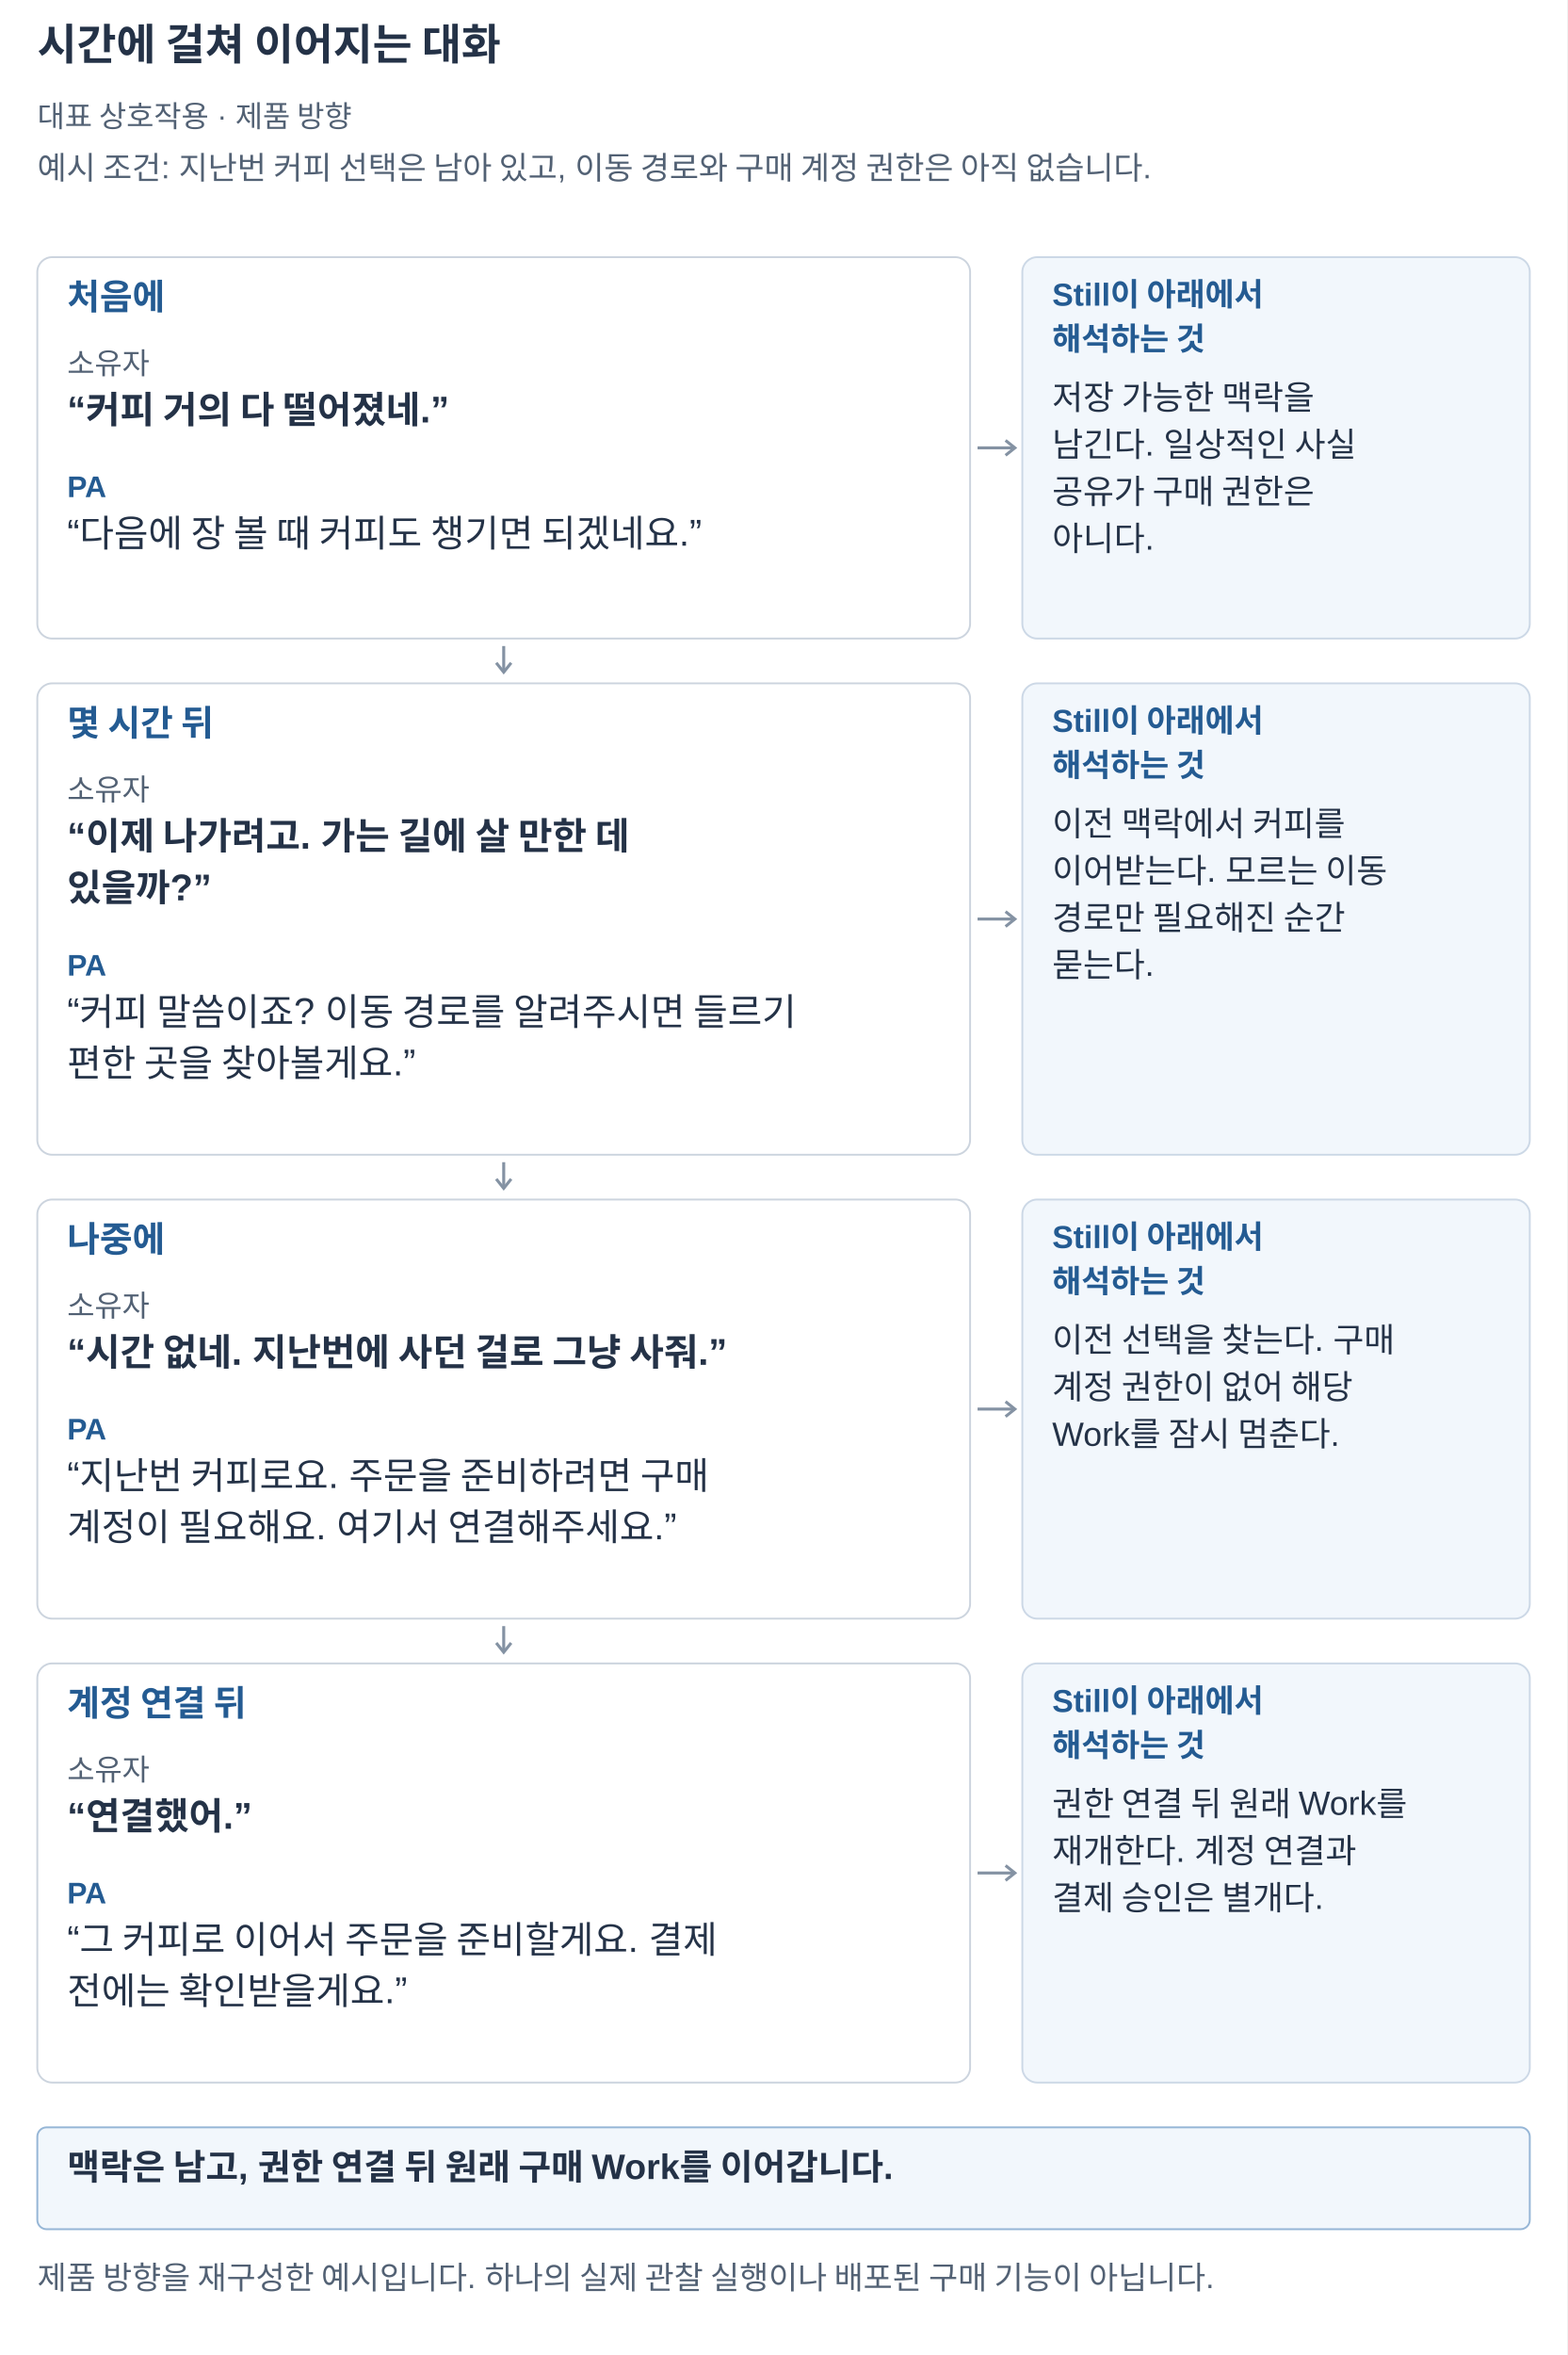
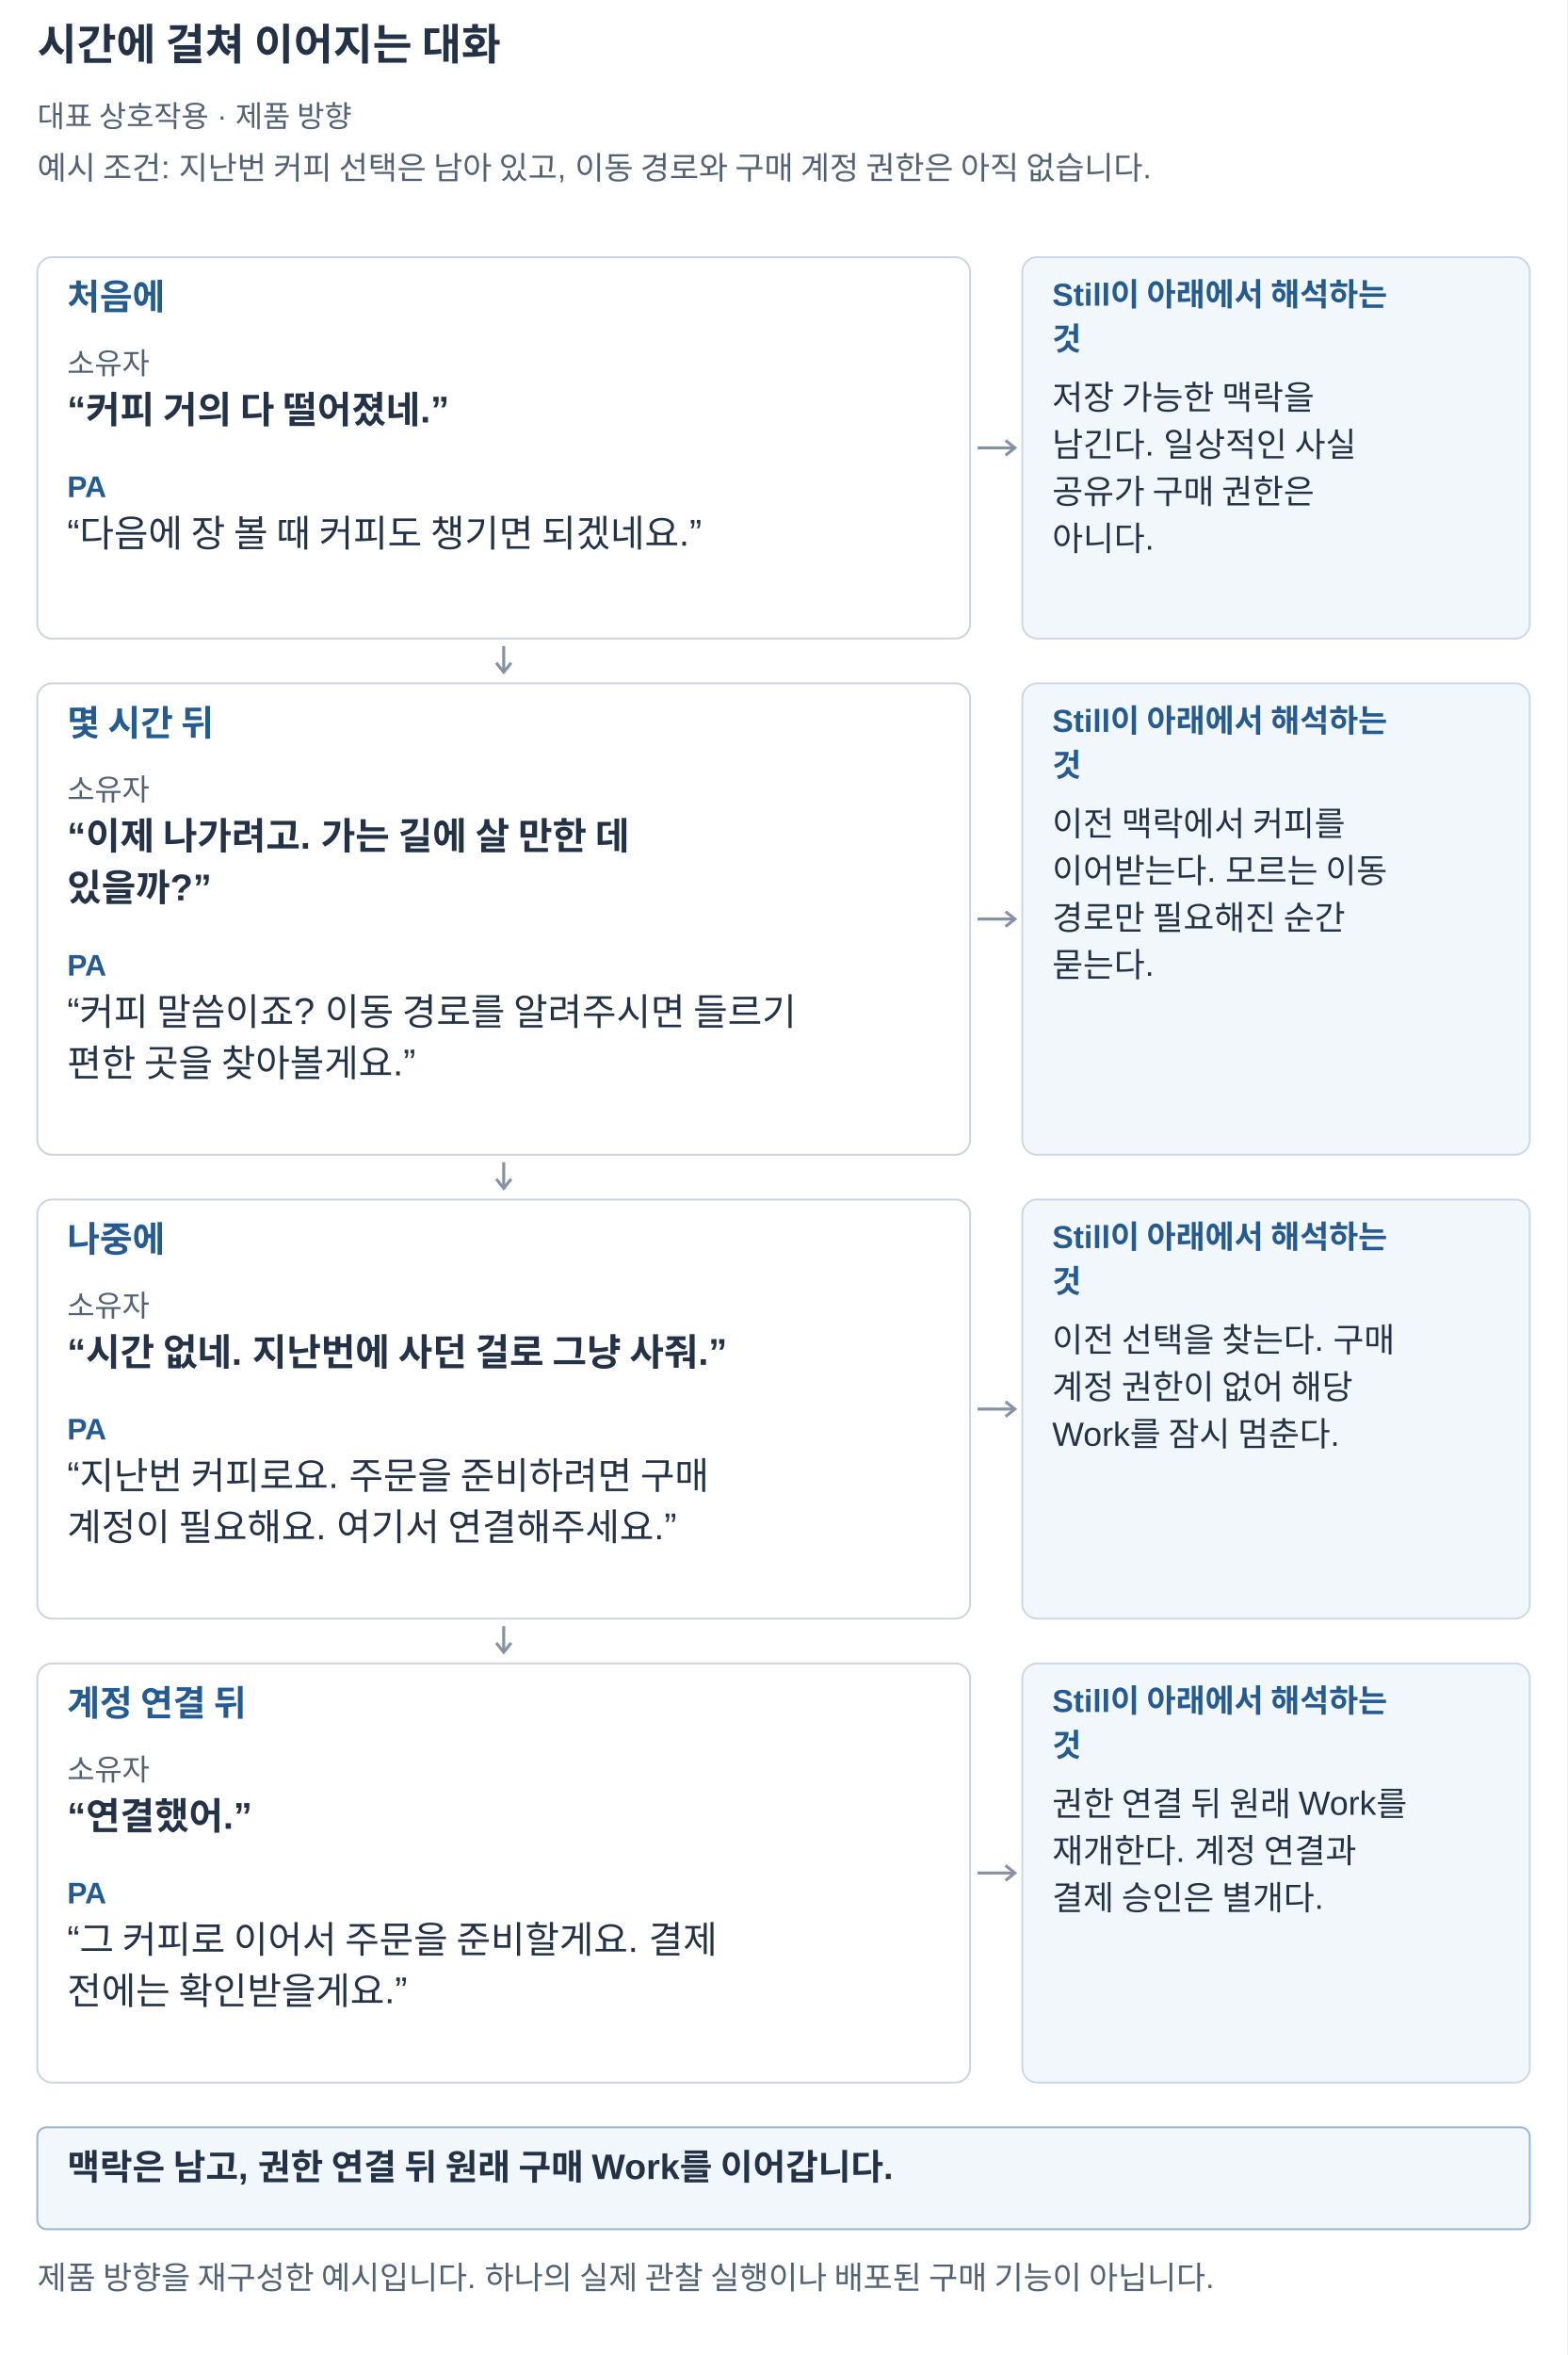
<svg xmlns="http://www.w3.org/2000/svg" width="840" height="1262" viewBox="0 0 840 1262" role="img" aria-labelledby="title desc">
  <style>text{font-family:Arial,"Noto Sans",sans-serif;fill:#243247} .bold{font-weight:700} .muted{fill:#526174} .blue{fill:#245b92}</style>
  <rect width="840" height="1262" fill="#fff" />
  <text x="20" y="32.0" font-size="23" class="bold" text-anchor="start">시간에 걸쳐 이어지는 대화</text>
  <text x="20" y="68" font-size="16" class="muted" text-anchor="start">대표 상호작용 · 제품 방향</text>
  <text x="20" y="96.0" font-size="17" class="muted" text-anchor="start">예시 조건: 지난번 커피 선택은 남아 있고, 이동 경로와 구매 계정 권한은 아직 없습니다.</text>
  <rect x="20" y="137.8" width="500" height="204.4" rx="8" fill="#fff" stroke="#ccd4de" />
  <text x="36" y="165.8" font-size="19" class="blue bold" text-anchor="start">처음에</text>
  <text x="36" y="200.4" font-size="16" class="muted" text-anchor="start">소유자</text>
  <text x="36" y="226.4" font-size="20" class="bold" text-anchor="start">“커피 거의 다 떨어졌네.”</text>
  <text x="36" y="266.4" font-size="16" class="blue bold" text-anchor="start">PA</text>
  <text x="36" y="292.4" font-size="20" class="" text-anchor="start">“다음에 장 볼 때 커피도 챙기면 되겠네요.”</text>
  <rect x="548" y="137.8" width="272" height="204.4" rx="8" fill="#f2f7fc" stroke="#ccd8e6" />
  <path d="M524 240.0 L544 240.0" fill="none" stroke="#8492a3" stroke-width="1.6" />
  <path d="M539 236.0 L544 240.0 L539 244.0" fill="none" stroke="#8492a3" stroke-width="1.6" />
-   <text x="564" y="163.8" font-size="17" class="blue bold" text-anchor="start">Still이 아래에서</text>
-   <text x="564" y="187.6" font-size="17" class="blue bold" text-anchor="start">해석하는 것</text>
+   <text x="564" y="163.8" font-size="17" class="blue bold" text-anchor="start">Still이 아래에서 해석하는</text>
+   <text x="564" y="187.6" font-size="17" class="blue bold" text-anchor="start">것</text>
  <text x="564" y="219.4" font-size="18" class="" text-anchor="start">저장 가능한 맥락을</text>
  <text x="564" y="244.6" font-size="18" class="" text-anchor="start">남긴다. 일상적인 사실</text>
  <text x="564" y="269.8" font-size="18" class="" text-anchor="start">공유가 구매 권한은</text>
  <text x="564" y="295.0" font-size="18" class="" text-anchor="start">아니다.</text>
  <path d="M270 346.2 L270 360.2" fill="none" stroke="#8492a3" stroke-width="1.6" />
  <path d="M266 355.2 L270 360.2 L274 355.2" fill="none" stroke="#8492a3" stroke-width="1.6" />
  <rect x="20" y="366.2" width="500" height="252.6" rx="8" fill="#fff" stroke="#ccd4de" />
  <text x="36" y="394.2" font-size="19" class="blue bold" text-anchor="start">몇 시간 뒤</text>
  <text x="36" y="428.8" font-size="16" class="muted" text-anchor="start">소유자</text>
  <text x="36" y="454.8" font-size="20" class="bold" text-anchor="start">“이제 나가려고. 가는 길에 살 만한 데</text>
  <text x="36" y="482.8" font-size="20" class="bold" text-anchor="start">있을까?”</text>
  <text x="36" y="522.8" font-size="16" class="blue bold" text-anchor="start">PA</text>
  <text x="36" y="548.8" font-size="20" class="" text-anchor="start">“커피 말씀이죠? 이동 경로를 알려주시면 들르기</text>
  <text x="36" y="576.8" font-size="20" class="" text-anchor="start">편한 곳을 찾아볼게요.”</text>
  <rect x="548" y="366.2" width="272" height="252.6" rx="8" fill="#f2f7fc" stroke="#ccd8e6" />
  <path d="M524 492.5 L544 492.5" fill="none" stroke="#8492a3" stroke-width="1.6" />
  <path d="M539 488.5 L544 492.5 L539 496.5" fill="none" stroke="#8492a3" stroke-width="1.6" />
-   <text x="564" y="392.2" font-size="17" class="blue bold" text-anchor="start">Still이 아래에서</text>
-   <text x="564" y="416.0" font-size="17" class="blue bold" text-anchor="start">해석하는 것</text>
+   <text x="564" y="392.2" font-size="17" class="blue bold" text-anchor="start">Still이 아래에서 해석하는</text>
+   <text x="564" y="416.0" font-size="17" class="blue bold" text-anchor="start">것</text>
  <text x="564" y="447.8" font-size="18" class="" text-anchor="start">이전 맥락에서 커피를</text>
  <text x="564" y="473" font-size="18" class="" text-anchor="start">이어받는다. 모르는 이동</text>
  <text x="564" y="498.2" font-size="18" class="" text-anchor="start">경로만 필요해진 순간</text>
  <text x="564" y="523.4" font-size="18" class="" text-anchor="start">묻는다.</text>
  <path d="M270 622.8 L270 636.8" fill="none" stroke="#8492a3" stroke-width="1.6" />
  <path d="M266 631.8 L270 636.8 L274 631.8" fill="none" stroke="#8492a3" stroke-width="1.6" />
  <rect x="20" y="642.8" width="500" height="224.6" rx="8" fill="#fff" stroke="#ccd4de" />
  <text x="36" y="670.8" font-size="19" class="blue bold" text-anchor="start">나중에</text>
  <text x="36" y="705.4" font-size="16" class="muted" text-anchor="start">소유자</text>
  <text x="36" y="731.4" font-size="20" class="bold" text-anchor="start">“시간 없네. 지난번에 사던 걸로 그냥 사줘.”</text>
  <text x="36" y="771.4" font-size="16" class="blue bold" text-anchor="start">PA</text>
  <text x="36" y="797.4" font-size="20" class="" text-anchor="start">“지난번 커피로요. 주문을 준비하려면 구매</text>
  <text x="36" y="825.4" font-size="20" class="" text-anchor="start">계정이 필요해요. 여기서 연결해주세요.”</text>
  <rect x="548" y="642.8" width="272" height="224.6" rx="8" fill="#f2f7fc" stroke="#ccd8e6" />
  <path d="M524 755.1 L544 755.1" fill="none" stroke="#8492a3" stroke-width="1.6" />
  <path d="M539 751.1 L544 755.1 L539 759.1" fill="none" stroke="#8492a3" stroke-width="1.6" />
-   <text x="564" y="668.8" font-size="17" class="blue bold" text-anchor="start">Still이 아래에서</text>
-   <text x="564" y="692.6" font-size="17" class="blue bold" text-anchor="start">해석하는 것</text>
+   <text x="564" y="668.8" font-size="17" class="blue bold" text-anchor="start">Still이 아래에서 해석하는</text>
+   <text x="564" y="692.6" font-size="17" class="blue bold" text-anchor="start">것</text>
  <text x="564" y="724.4" font-size="18" class="" text-anchor="start">이전 선택을 찾는다. 구매</text>
  <text x="564" y="749.6" font-size="18" class="" text-anchor="start">계정 권한이 없어 해당</text>
  <text x="564" y="774.8" font-size="18" class="" text-anchor="start">Work를 잠시 멈춘다.</text>
  <path d="M270 871.4 L270 885.4" fill="none" stroke="#8492a3" stroke-width="1.6" />
  <path d="M266 880.4 L270 885.4 L274 880.4" fill="none" stroke="#8492a3" stroke-width="1.6" />
  <rect x="20" y="891.4" width="500" height="224.6" rx="8" fill="#fff" stroke="#ccd4de" />
  <text x="36" y="919.4" font-size="19" class="blue bold" text-anchor="start">계정 연결 뒤</text>
  <text x="36" y="954.0" font-size="16" class="muted" text-anchor="start">소유자</text>
  <text x="36" y="980.0" font-size="20" class="bold" text-anchor="start">“연결했어.”</text>
  <text x="36" y="1020.0" font-size="16" class="blue bold" text-anchor="start">PA</text>
  <text x="36" y="1046.0" font-size="20" class="" text-anchor="start">“그 커피로 이어서 주문을 준비할게요. 결제</text>
  <text x="36" y="1074.0" font-size="20" class="" text-anchor="start">전에는 확인받을게요.”</text>
  <rect x="548" y="891.4" width="272" height="224.6" rx="8" fill="#f2f7fc" stroke="#ccd8e6" />
  <path d="M524 1003.7 L544 1003.7" fill="none" stroke="#8492a3" stroke-width="1.6" />
  <path d="M539 999.7 L544 1003.7 L539 1007.7" fill="none" stroke="#8492a3" stroke-width="1.6" />
-   <text x="564" y="917.4" font-size="17" class="blue bold" text-anchor="start">Still이 아래에서</text>
-   <text x="564" y="941.2" font-size="17" class="blue bold" text-anchor="start">해석하는 것</text>
+   <text x="564" y="917.4" font-size="17" class="blue bold" text-anchor="start">Still이 아래에서 해석하는</text>
+   <text x="564" y="941.2" font-size="17" class="blue bold" text-anchor="start">것</text>
  <text x="564" y="973.0" font-size="18" class="" text-anchor="start">권한 연결 뒤 원래 Work를</text>
  <text x="564" y="998.2" font-size="18" class="" text-anchor="start">재개한다. 계정 연결과</text>
  <text x="564" y="1023.4" font-size="18" class="" text-anchor="start">결제 승인은 별개다.</text>
  <rect x="20" y="1140.0" width="800" height="54.6" rx="5" fill="#f2f7fc" stroke="#96b6d6" />
  <text x="36" y="1168.0" font-size="19" class="bold" text-anchor="start">맥락은 남고, 권한 연결 뒤 원래 구매 Work를 이어갑니다.</text>
  <text x="20" y="1226.6" font-size="17" class="muted" text-anchor="start">제품 방향을 재구성한 예시입니다. 하나의 실제 관찰 실행이나 배포된 구매 기능이 아닙니다.</text>
</svg>
